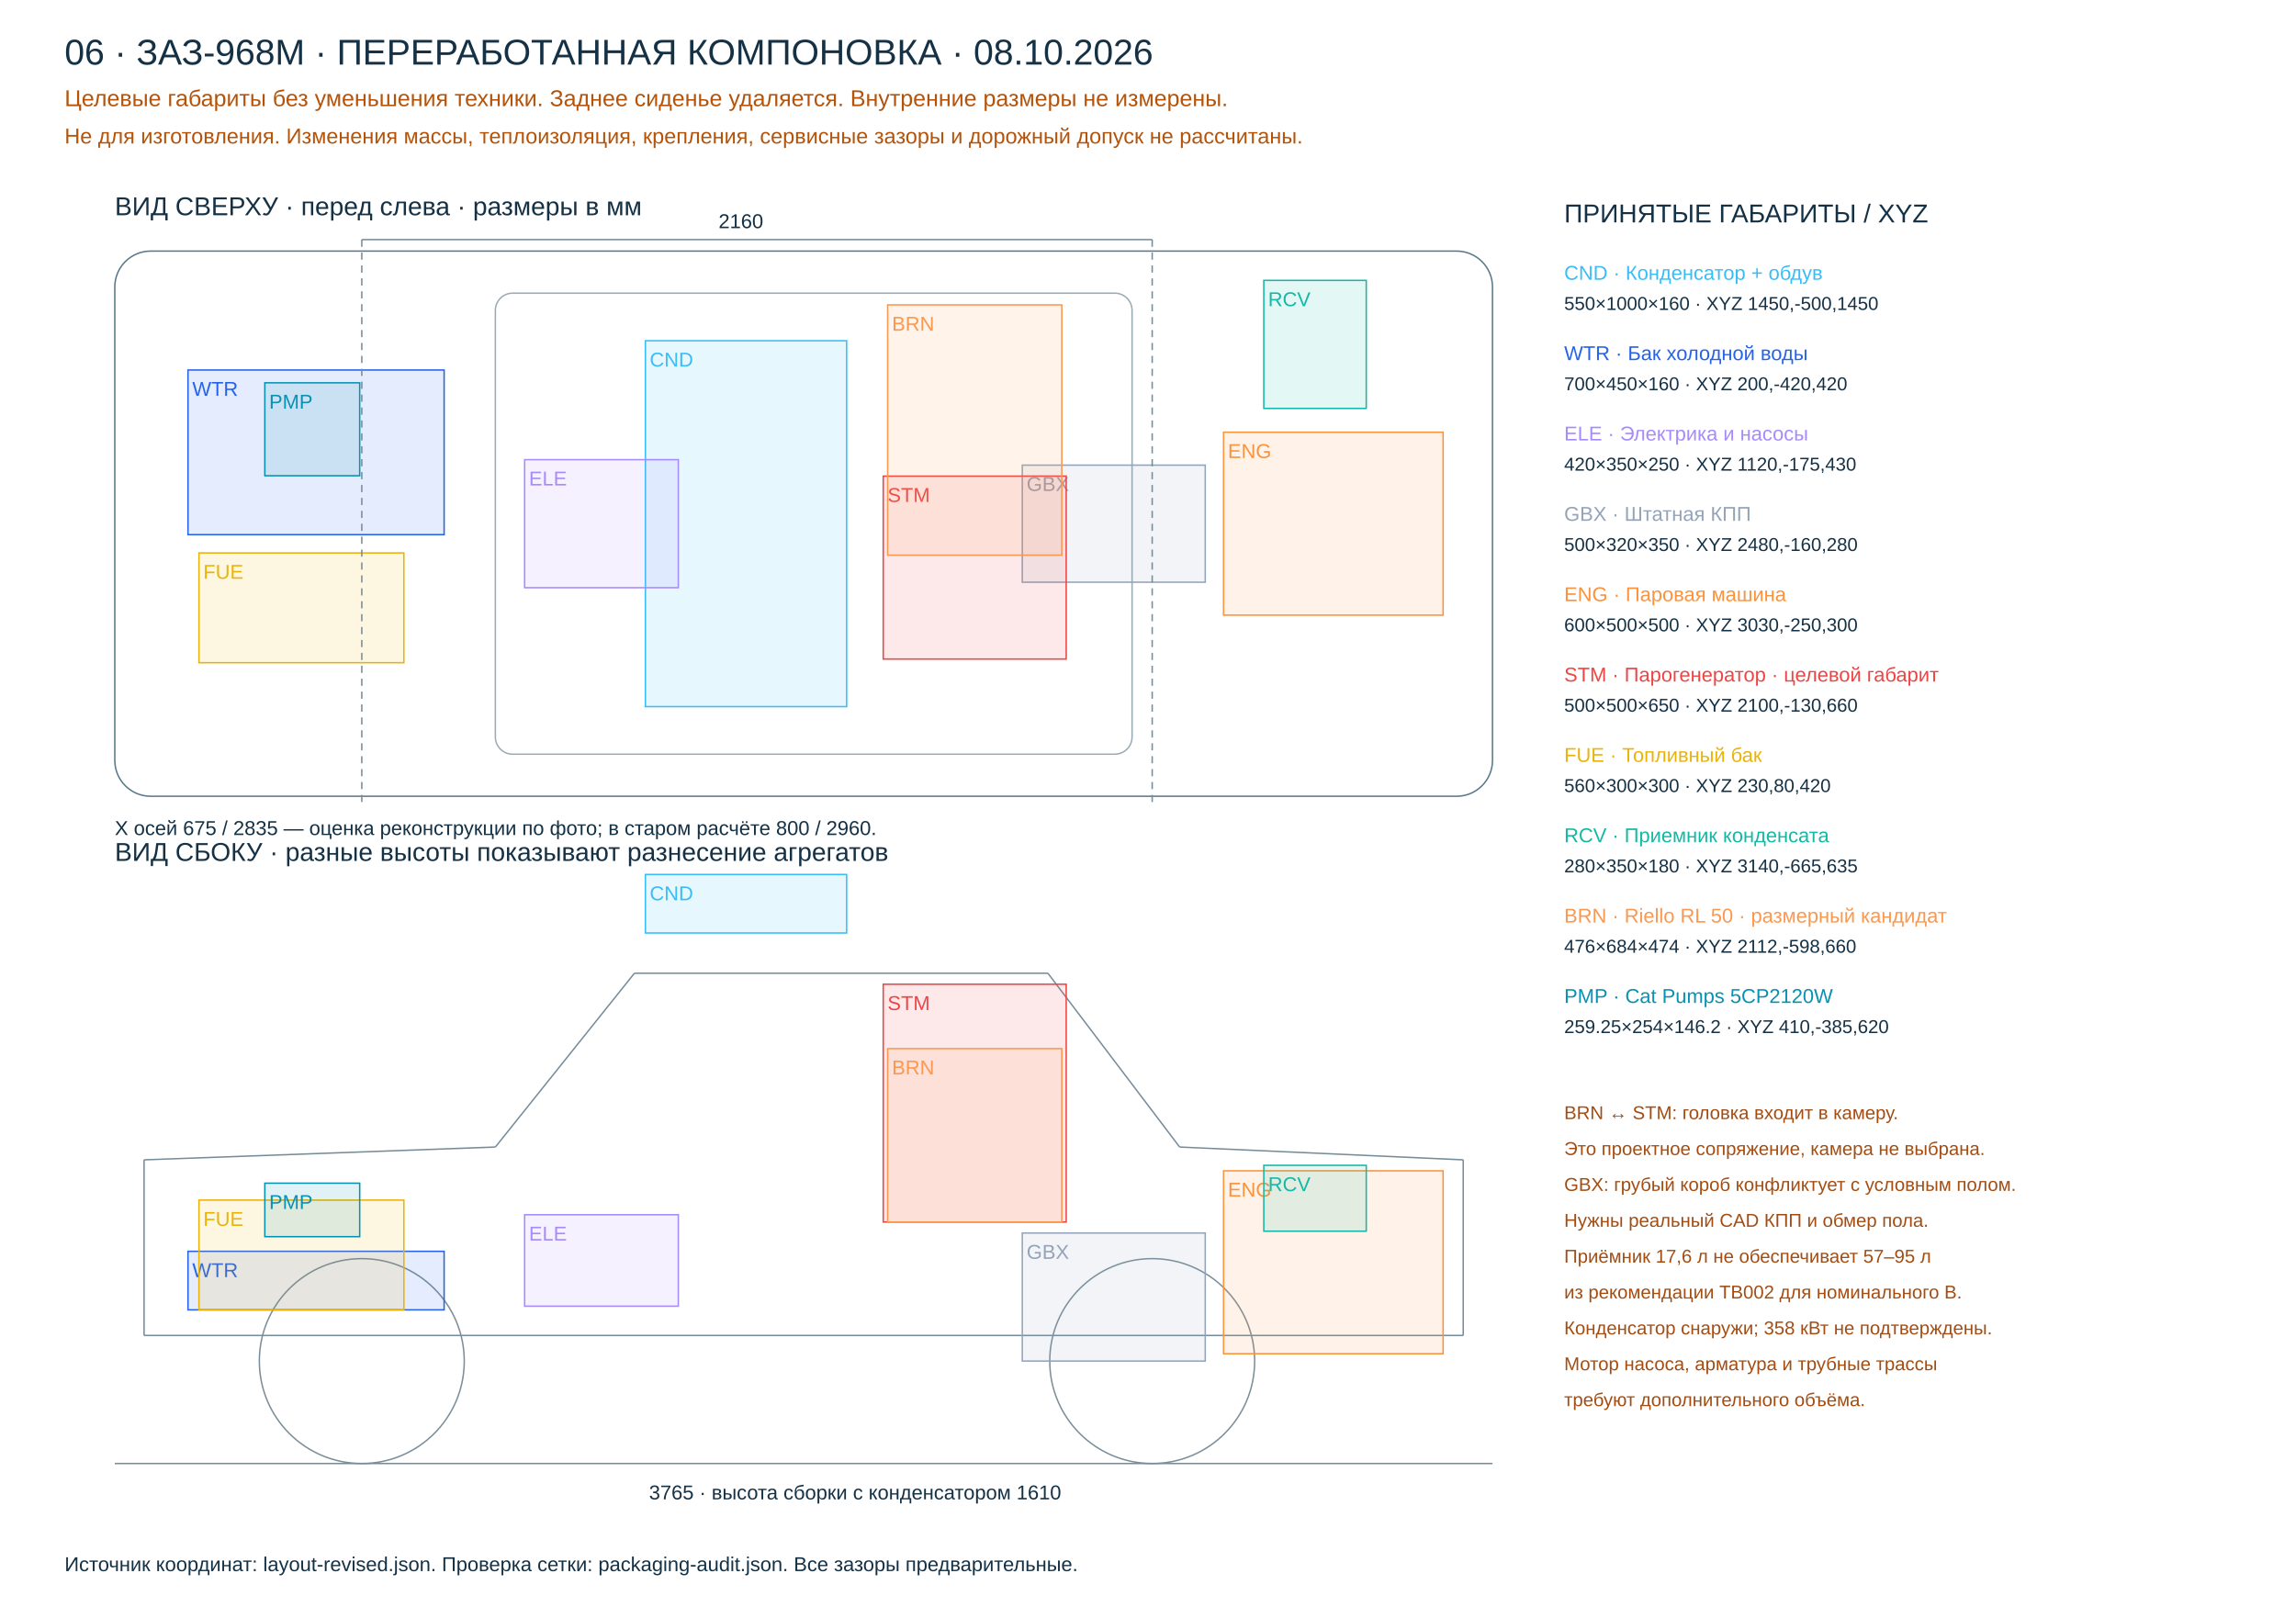
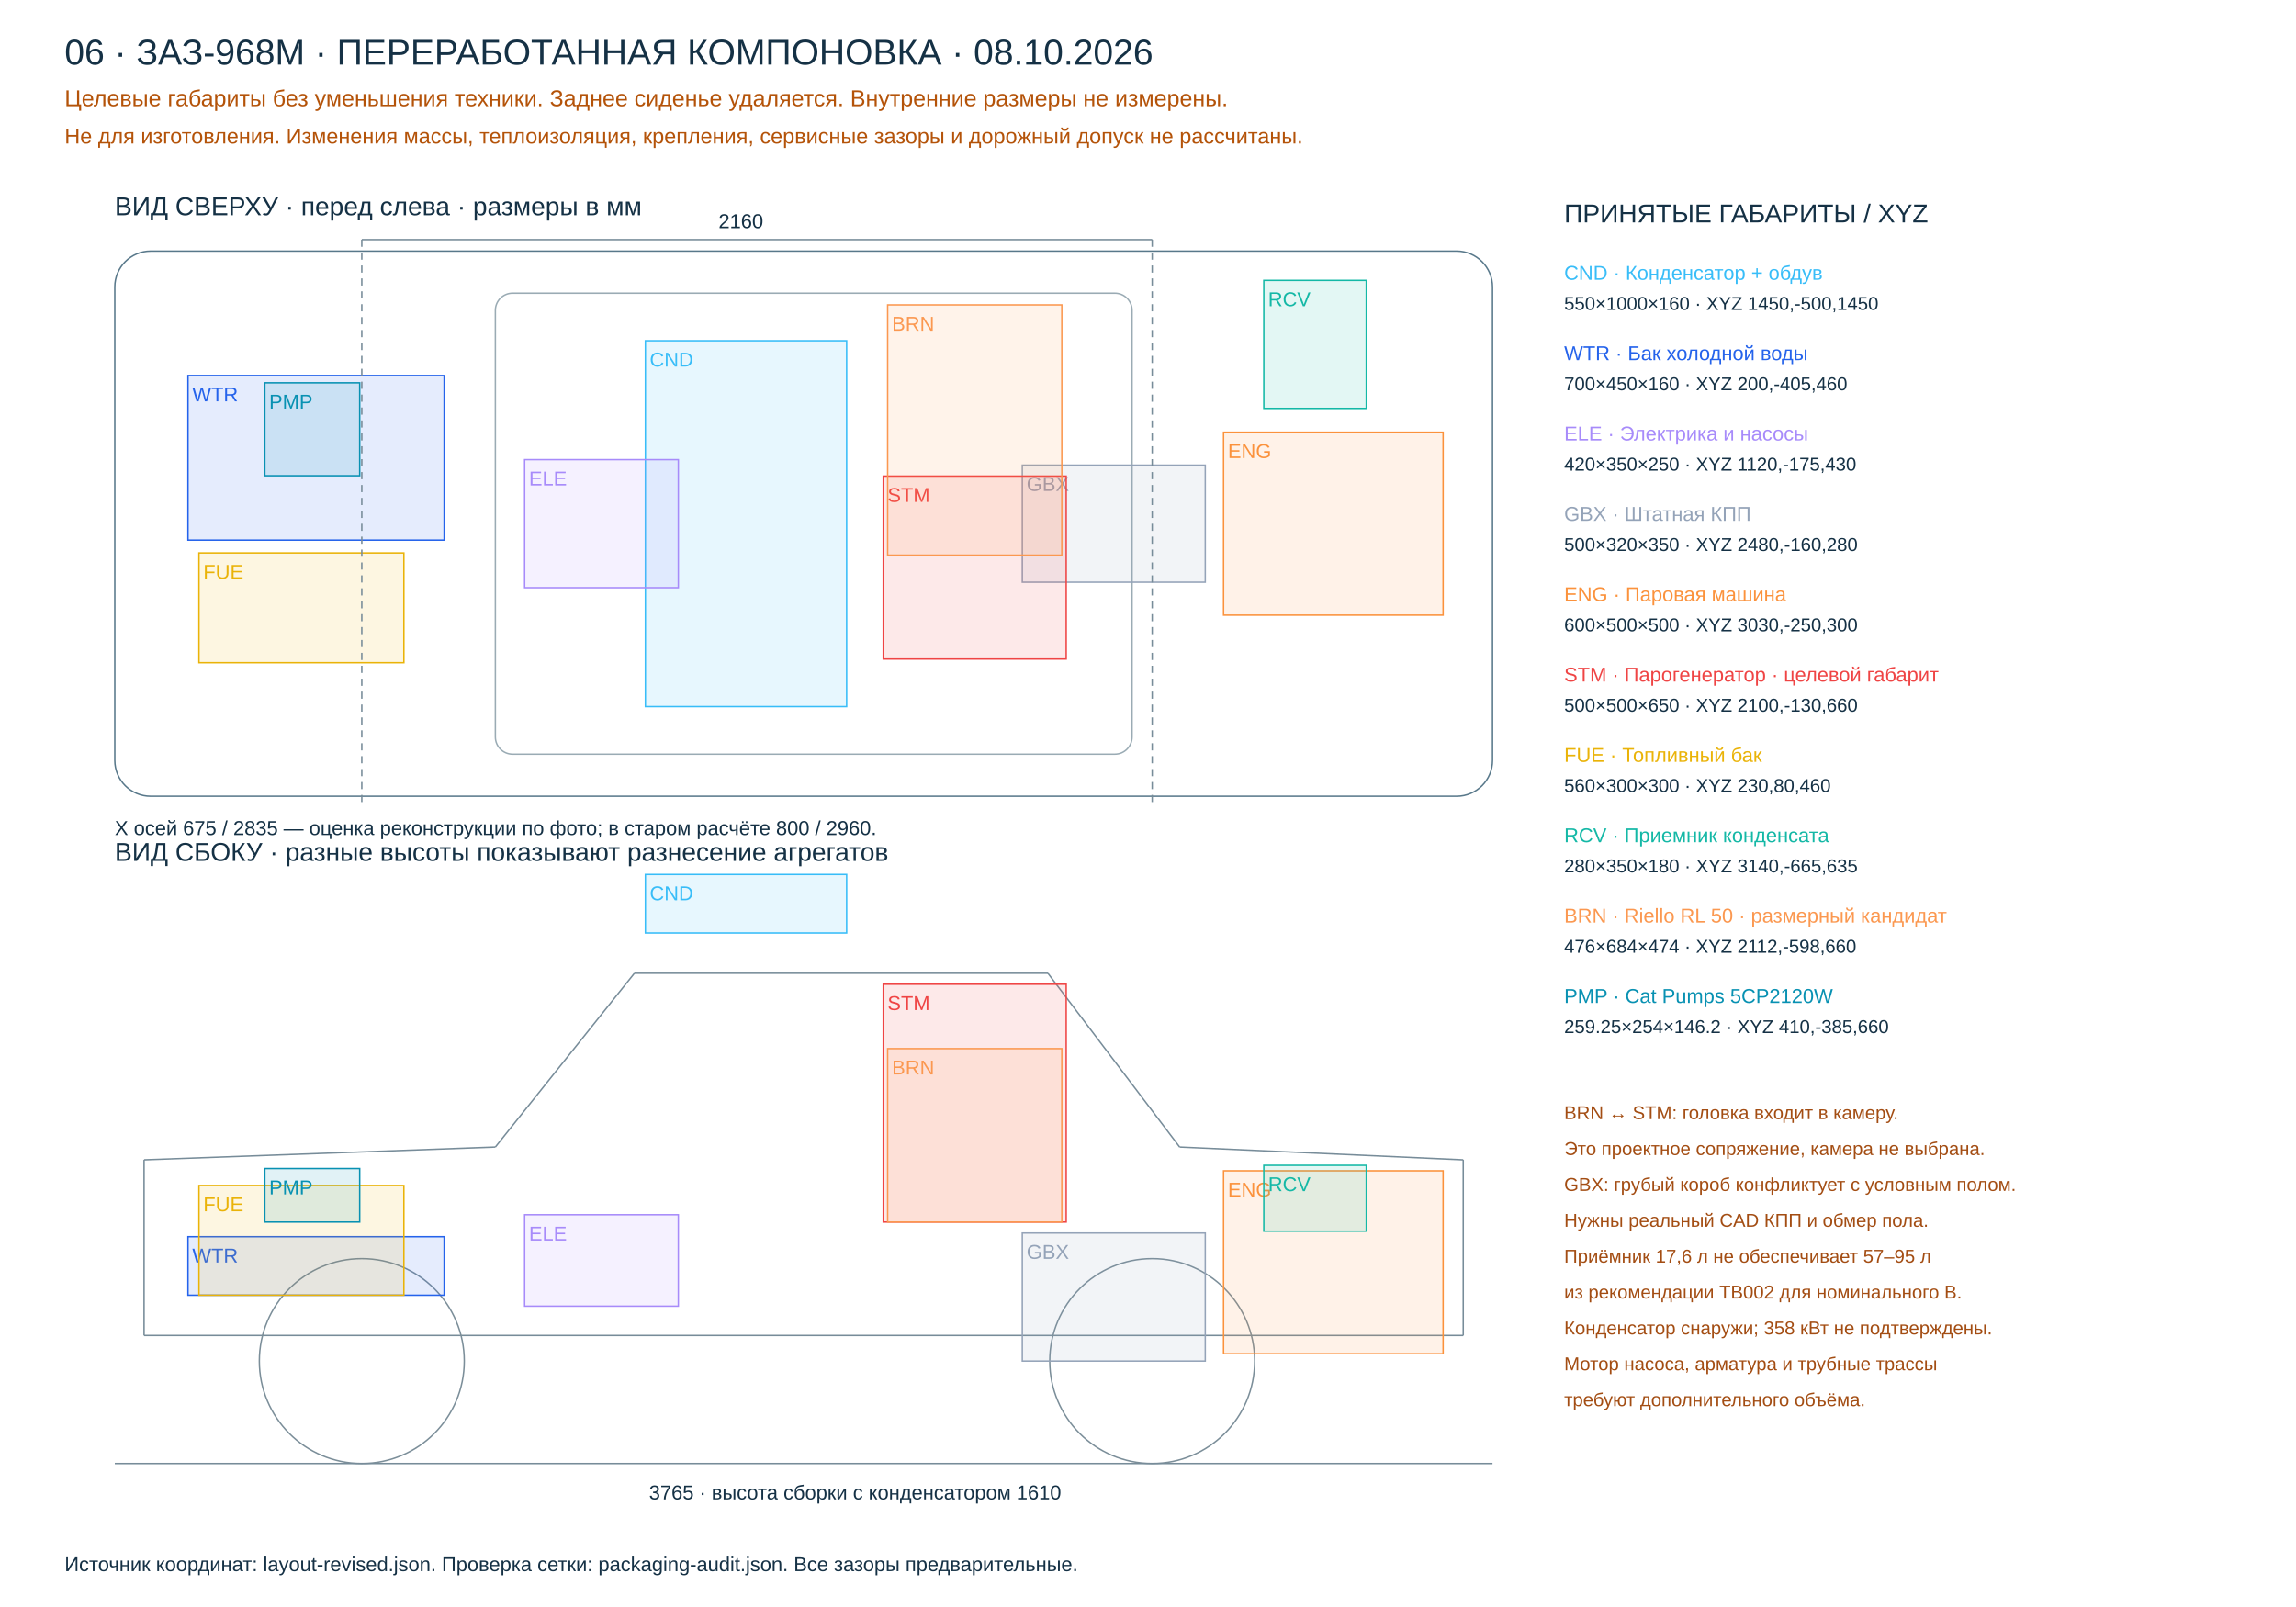
<svg xmlns="http://www.w3.org/2000/svg" width="1600" height="1120" viewBox="0 0 1600 1120">
  <rect width="1600" height="1120" fill="white" />
  <text x="45" y="45" font-family="Arial,sans-serif" font-size="25" fill="#153145">06 · ЗАЗ-968М · ПЕРЕРАБОТАННАЯ КОМПОНОВКА · 08.10.2026</text>
  <text x="45" y="74" font-family="Arial,sans-serif" font-size="16" fill="#b45309">Целевые габариты без уменьшения техники. Заднее сиденье удаляется. Внутренние размеры не измерены.</text>
  <text x="45" y="100" font-family="Arial,sans-serif" font-size="15" fill="#b45309">Не для изготовления. Изменения массы, теплоизоляция, крепления, сервисные зазоры и дорожный допуск не рассчитаны.</text>
  <text x="80" y="150" font-family="Arial,sans-serif" font-size="18" fill="#153145">ВИД СВЕРХУ · перед слева · размеры в мм</text>
  <rect x="80" y="175" width="960.075" height="379.95" rx="25" fill="none" fill-opacity=".12" stroke="#58788a" />
  <rect x="345.2" y="204.325" width="443.7" height="321.3" rx="12" fill="none" fill-opacity=".12" stroke="#9aabb4" />
  <rect x="449.75" y="237.475" width="140.25" height="255.0" rx="0" fill="#38bdf8" fill-opacity=".12" stroke="#38bdf8" />
  <text x="452.75" y="255.475" font-family="Arial,sans-serif" font-size="14" fill="#38bdf8">CND</text>
-   <rect x="131.0" y="257.875" width="178.5" height="114.75" rx="0" fill="#2563eb" fill-opacity=".12" stroke="#2563eb" />
-   <text x="134.0" y="275.875" font-family="Arial,sans-serif" font-size="14" fill="#2563eb">WTR</text>
+   <rect x="131.0" y="261.7" width="178.5" height="114.75" rx="0" fill="#2563eb" fill-opacity=".12" stroke="#2563eb" />
+   <text x="134.0" y="279.7" font-family="Arial,sans-serif" font-size="14" fill="#2563eb">WTR</text>
  <rect x="365.6" y="320.35" width="107.1" height="89.25" rx="0" fill="#a78bfa" fill-opacity=".12" stroke="#a78bfa" />
  <text x="368.6" y="338.35" font-family="Arial,sans-serif" font-size="14" fill="#a78bfa">ELE</text>
  <rect x="712.4" y="324.175" width="127.5" height="81.6" rx="0" fill="#94a3b8" fill-opacity=".12" stroke="#94a3b8" />
  <text x="715.4" y="342.175" font-family="Arial,sans-serif" font-size="14" fill="#94a3b8">GBX</text>
  <rect x="852.65" y="301.225" width="153.0" height="127.5" rx="0" fill="#fb923c" fill-opacity=".12" stroke="#fb923c" />
  <text x="855.65" y="319.225" font-family="Arial,sans-serif" font-size="14" fill="#fb923c">ENG</text>
  <rect x="615.5" y="331.825" width="127.5" height="127.5" rx="0" fill="#ef4444" fill-opacity=".12" stroke="#ef4444" />
  <text x="618.5" y="349.825" font-family="Arial,sans-serif" font-size="14" fill="#ef4444">STM</text>
  <rect x="138.65" y="385.375" width="142.8" height="76.5" rx="0" fill="#eab308" fill-opacity=".12" stroke="#eab308" />
  <text x="141.65" y="403.375" font-family="Arial,sans-serif" font-size="14" fill="#eab308">FUE</text>
  <rect x="880.7" y="195.4" width="71.4" height="89.25" rx="0" fill="#14b8a6" fill-opacity=".12" stroke="#14b8a6" />
  <text x="883.7" y="213.4" font-family="Arial,sans-serif" font-size="14" fill="#14b8a6">RCV</text>
  <rect x="618.56" y="212.485" width="121.38" height="174.42" rx="0" fill="#fb9850" fill-opacity=".12" stroke="#fb9850" />
  <text x="621.56" y="230.485" font-family="Arial,sans-serif" font-size="14" fill="#fb9850">BRN</text>
  <rect x="184.55" y="266.8" width="66.109" height="64.77" rx="0" fill="#0891b2" fill-opacity=".12" stroke="#0891b2" />
  <text x="187.55" y="284.8" font-family="Arial,sans-serif" font-size="14" fill="#0891b2">PMP</text>
  <line x1="252.125" y1="167" x2="252.125" y2="562.95" stroke="#778c99" stroke-dasharray="5 4" />
  <line x1="802.925" y1="167" x2="802.925" y2="562.95" stroke="#778c99" stroke-dasharray="5 4" />
  <line x1="252.125" y1="167" x2="802.925" y2="167" stroke="#778c99" />
  <text x="500.75" y="159" font-family="Arial,sans-serif" font-size="14" fill="#153145">2160</text>
  <text x="80" y="581.95" font-family="Arial,sans-serif" font-size="14" fill="#153145">X осей 675 / 2835 — оценка реконструкции по фото; в старом расчёте 800 / 2960.</text>
  <text x="80" y="600" font-family="Arial,sans-serif" font-size="18" fill="#153145">ВИД СБОКУ · разные высоты показывают разнесение агрегатов</text>
  <line x1="100.4" y1="930.75" x2="100.4" y2="808.35" stroke="#778c99" />
  <line x1="100.4" y1="808.35" x2="345.2" y2="799.425" stroke="#778c99" />
  <line x1="345.2" y1="799.425" x2="442.1" y2="678.3" stroke="#778c99" />
  <line x1="442.1" y1="678.3" x2="730.25" y2="678.3" stroke="#778c99" />
  <line x1="730.25" y1="678.3" x2="822.05" y2="799.425" stroke="#778c99" />
  <line x1="822.05" y1="799.425" x2="1019.675" y2="808.35" stroke="#778c99" />
  <line x1="1019.675" y1="808.35" x2="1019.675" y2="930.75" stroke="#778c99" />
  <line x1="1019.675" y1="930.75" x2="100.4" y2="930.75" stroke="#778c99" />
  <circle cx="252.125" cy="948.6" r="71.4" fill="none" stroke="#7b8e99" />
  <circle cx="802.925" cy="948.6" r="71.4" fill="none" stroke="#7b8e99" />
  <rect x="449.75" y="609.45" width="140.25" height="40.8" rx="0" fill="#38bdf8" fill-opacity=".12" stroke="#38bdf8" />
  <text x="452.75" y="627.45" font-family="Arial,sans-serif" font-size="14" fill="#38bdf8">CND</text>
-   <rect x="131.0" y="872.1" width="178.5" height="40.8" rx="0" fill="#2563eb" fill-opacity=".12" stroke="#2563eb" />
-   <text x="134.0" y="890.1" font-family="Arial,sans-serif" font-size="14" fill="#2563eb">WTR</text>
+   <rect x="131.0" y="861.9" width="178.5" height="40.8" rx="0" fill="#2563eb" fill-opacity=".12" stroke="#2563eb" />
+   <text x="134.0" y="879.9" font-family="Arial,sans-serif" font-size="14" fill="#2563eb">WTR</text>
  <rect x="365.6" y="846.6" width="107.1" height="63.75" rx="0" fill="#a78bfa" fill-opacity=".12" stroke="#a78bfa" />
  <text x="368.6" y="864.6" font-family="Arial,sans-serif" font-size="14" fill="#a78bfa">ELE</text>
  <rect x="712.4" y="859.35" width="127.5" height="89.25" rx="0" fill="#94a3b8" fill-opacity=".12" stroke="#94a3b8" />
  <text x="715.4" y="877.35" font-family="Arial,sans-serif" font-size="14" fill="#94a3b8">GBX</text>
  <rect x="852.65" y="816.0" width="153.0" height="127.5" rx="0" fill="#fb923c" fill-opacity=".12" stroke="#fb923c" />
  <text x="855.65" y="834.0" font-family="Arial,sans-serif" font-size="14" fill="#fb923c">ENG</text>
  <rect x="615.5" y="685.95" width="127.5" height="165.75" rx="0" fill="#ef4444" fill-opacity=".12" stroke="#ef4444" />
  <text x="618.5" y="703.95" font-family="Arial,sans-serif" font-size="14" fill="#ef4444">STM</text>
-   <rect x="138.65" y="836.4" width="142.8" height="76.5" rx="0" fill="#eab308" fill-opacity=".12" stroke="#eab308" />
-   <text x="141.65" y="854.4" font-family="Arial,sans-serif" font-size="14" fill="#eab308">FUE</text>
+   <rect x="138.65" y="826.2" width="142.8" height="76.5" rx="0" fill="#eab308" fill-opacity=".12" stroke="#eab308" />
+   <text x="141.65" y="844.2" font-family="Arial,sans-serif" font-size="14" fill="#eab308">FUE</text>
  <rect x="880.7" y="812.175" width="71.4" height="45.9" rx="0" fill="#14b8a6" fill-opacity=".12" stroke="#14b8a6" />
  <text x="883.7" y="830.175" font-family="Arial,sans-serif" font-size="14" fill="#14b8a6">RCV</text>
  <rect x="618.56" y="730.83" width="121.38" height="120.87" rx="0" fill="#fb9850" fill-opacity=".12" stroke="#fb9850" />
  <text x="621.56" y="748.83" font-family="Arial,sans-serif" font-size="14" fill="#fb9850">BRN</text>
-   <rect x="184.55" y="824.619" width="66.109" height="37.281" rx="0" fill="#0891b2" fill-opacity=".12" stroke="#0891b2" />
-   <text x="187.55" y="842.619" font-family="Arial,sans-serif" font-size="14" fill="#0891b2">PMP</text>
+   <rect x="184.55" y="814.419" width="66.109" height="37.281" rx="0" fill="#0891b2" fill-opacity=".12" stroke="#0891b2" />
+   <text x="187.55" y="832.419" font-family="Arial,sans-serif" font-size="14" fill="#0891b2">PMP</text>
  <line x1="80" y1="1020" x2="1040.075" y2="1020" stroke="#778c99" />
  <text x="452.3" y="1045" font-family="Arial,sans-serif" font-size="14" fill="#153145">3765 · высота сборки с конденсатором 1610</text>
  <text x="1090" y="155" font-family="Arial,sans-serif" font-size="18" fill="#153145">ПРИНЯТЫЕ ГАБАРИТЫ / XYZ</text>
  <text x="1090" y="195" font-family="Arial,sans-serif" font-size="14" fill="#38bdf8">CND · Конденсатор + обдув</text>
  <text x="1090" y="216" font-family="Arial,sans-serif" font-size="13" fill="#153145">550×1000×160 · XYZ 1450,-500,1450</text>
  <text x="1090" y="251" font-family="Arial,sans-serif" font-size="14" fill="#2563eb">WTR · Бак холодной воды</text>
-   <text x="1090" y="272" font-family="Arial,sans-serif" font-size="13" fill="#153145">700×450×160 · XYZ 200,-420,420</text>
+   <text x="1090" y="272" font-family="Arial,sans-serif" font-size="13" fill="#153145">700×450×160 · XYZ 200,-405,460</text>
  <text x="1090" y="307" font-family="Arial,sans-serif" font-size="14" fill="#a78bfa">ELE · Электрика и насосы</text>
  <text x="1090" y="328" font-family="Arial,sans-serif" font-size="13" fill="#153145">420×350×250 · XYZ 1120,-175,430</text>
  <text x="1090" y="363" font-family="Arial,sans-serif" font-size="14" fill="#94a3b8">GBX · Штатная КПП</text>
  <text x="1090" y="384" font-family="Arial,sans-serif" font-size="13" fill="#153145">500×320×350 · XYZ 2480,-160,280</text>
  <text x="1090" y="419" font-family="Arial,sans-serif" font-size="14" fill="#fb923c">ENG · Паровая машина</text>
  <text x="1090" y="440" font-family="Arial,sans-serif" font-size="13" fill="#153145">600×500×500 · XYZ 3030,-250,300</text>
  <text x="1090" y="475" font-family="Arial,sans-serif" font-size="14" fill="#ef4444">STM · Парогенератор · целевой габарит</text>
  <text x="1090" y="496" font-family="Arial,sans-serif" font-size="13" fill="#153145">500×500×650 · XYZ 2100,-130,660</text>
  <text x="1090" y="531" font-family="Arial,sans-serif" font-size="14" fill="#eab308">FUE · Топливный бак</text>
-   <text x="1090" y="552" font-family="Arial,sans-serif" font-size="13" fill="#153145">560×300×300 · XYZ 230,80,420</text>
+   <text x="1090" y="552" font-family="Arial,sans-serif" font-size="13" fill="#153145">560×300×300 · XYZ 230,80,460</text>
  <text x="1090" y="587" font-family="Arial,sans-serif" font-size="14" fill="#14b8a6">RCV · Приемник конденсата</text>
  <text x="1090" y="608" font-family="Arial,sans-serif" font-size="13" fill="#153145">280×350×180 · XYZ 3140,-665,635</text>
  <text x="1090" y="643" font-family="Arial,sans-serif" font-size="14" fill="#fb9850">BRN · Riello RL 50 · размерный кандидат</text>
  <text x="1090" y="664" font-family="Arial,sans-serif" font-size="13" fill="#153145">476×684×474 · XYZ 2112,-598,660</text>
  <text x="1090" y="699" font-family="Arial,sans-serif" font-size="14" fill="#0891b2">PMP · Cat Pumps 5CP2120W</text>
-   <text x="1090" y="720" font-family="Arial,sans-serif" font-size="13" fill="#153145">259.25×254×146.2 · XYZ 410,-385,620</text>
+   <text x="1090" y="720" font-family="Arial,sans-serif" font-size="13" fill="#153145">259.25×254×146.2 · XYZ 410,-385,660</text>
  <text x="1090" y="780" font-family="Arial,sans-serif" font-size="13" fill="#a34d13">BRN ↔ STM: головка входит в камеру.</text>
  <text x="1090" y="805" font-family="Arial,sans-serif" font-size="13" fill="#a34d13">Это проектное сопряжение, камера не выбрана.</text>
  <text x="1090" y="830" font-family="Arial,sans-serif" font-size="13" fill="#a34d13">GBX: грубый короб конфликтует с условным полом.</text>
  <text x="1090" y="855" font-family="Arial,sans-serif" font-size="13" fill="#a34d13">Нужны реальный CAD КПП и обмер пола.</text>
  <text x="1090" y="880" font-family="Arial,sans-serif" font-size="13" fill="#a34d13">Приёмник 17,6 л не обеспечивает 57–95 л</text>
  <text x="1090" y="905" font-family="Arial,sans-serif" font-size="13" fill="#a34d13">из рекомендации TB002 для номинального B.</text>
  <text x="1090" y="930" font-family="Arial,sans-serif" font-size="13" fill="#a34d13">Конденсатор снаружи; 358 кВт не подтверждены.</text>
  <text x="1090" y="955" font-family="Arial,sans-serif" font-size="13" fill="#a34d13">Мотор насоса, арматура и трубные трассы</text>
  <text x="1090" y="980" font-family="Arial,sans-serif" font-size="13" fill="#a34d13">требуют дополнительного объёма.</text>
  <text x="45" y="1095" font-family="Arial,sans-serif" font-size="14" fill="#153145">Источник координат: layout-revised.json. Проверка сетки: packaging-audit.json. Все зазоры предварительные.</text>
</svg>
